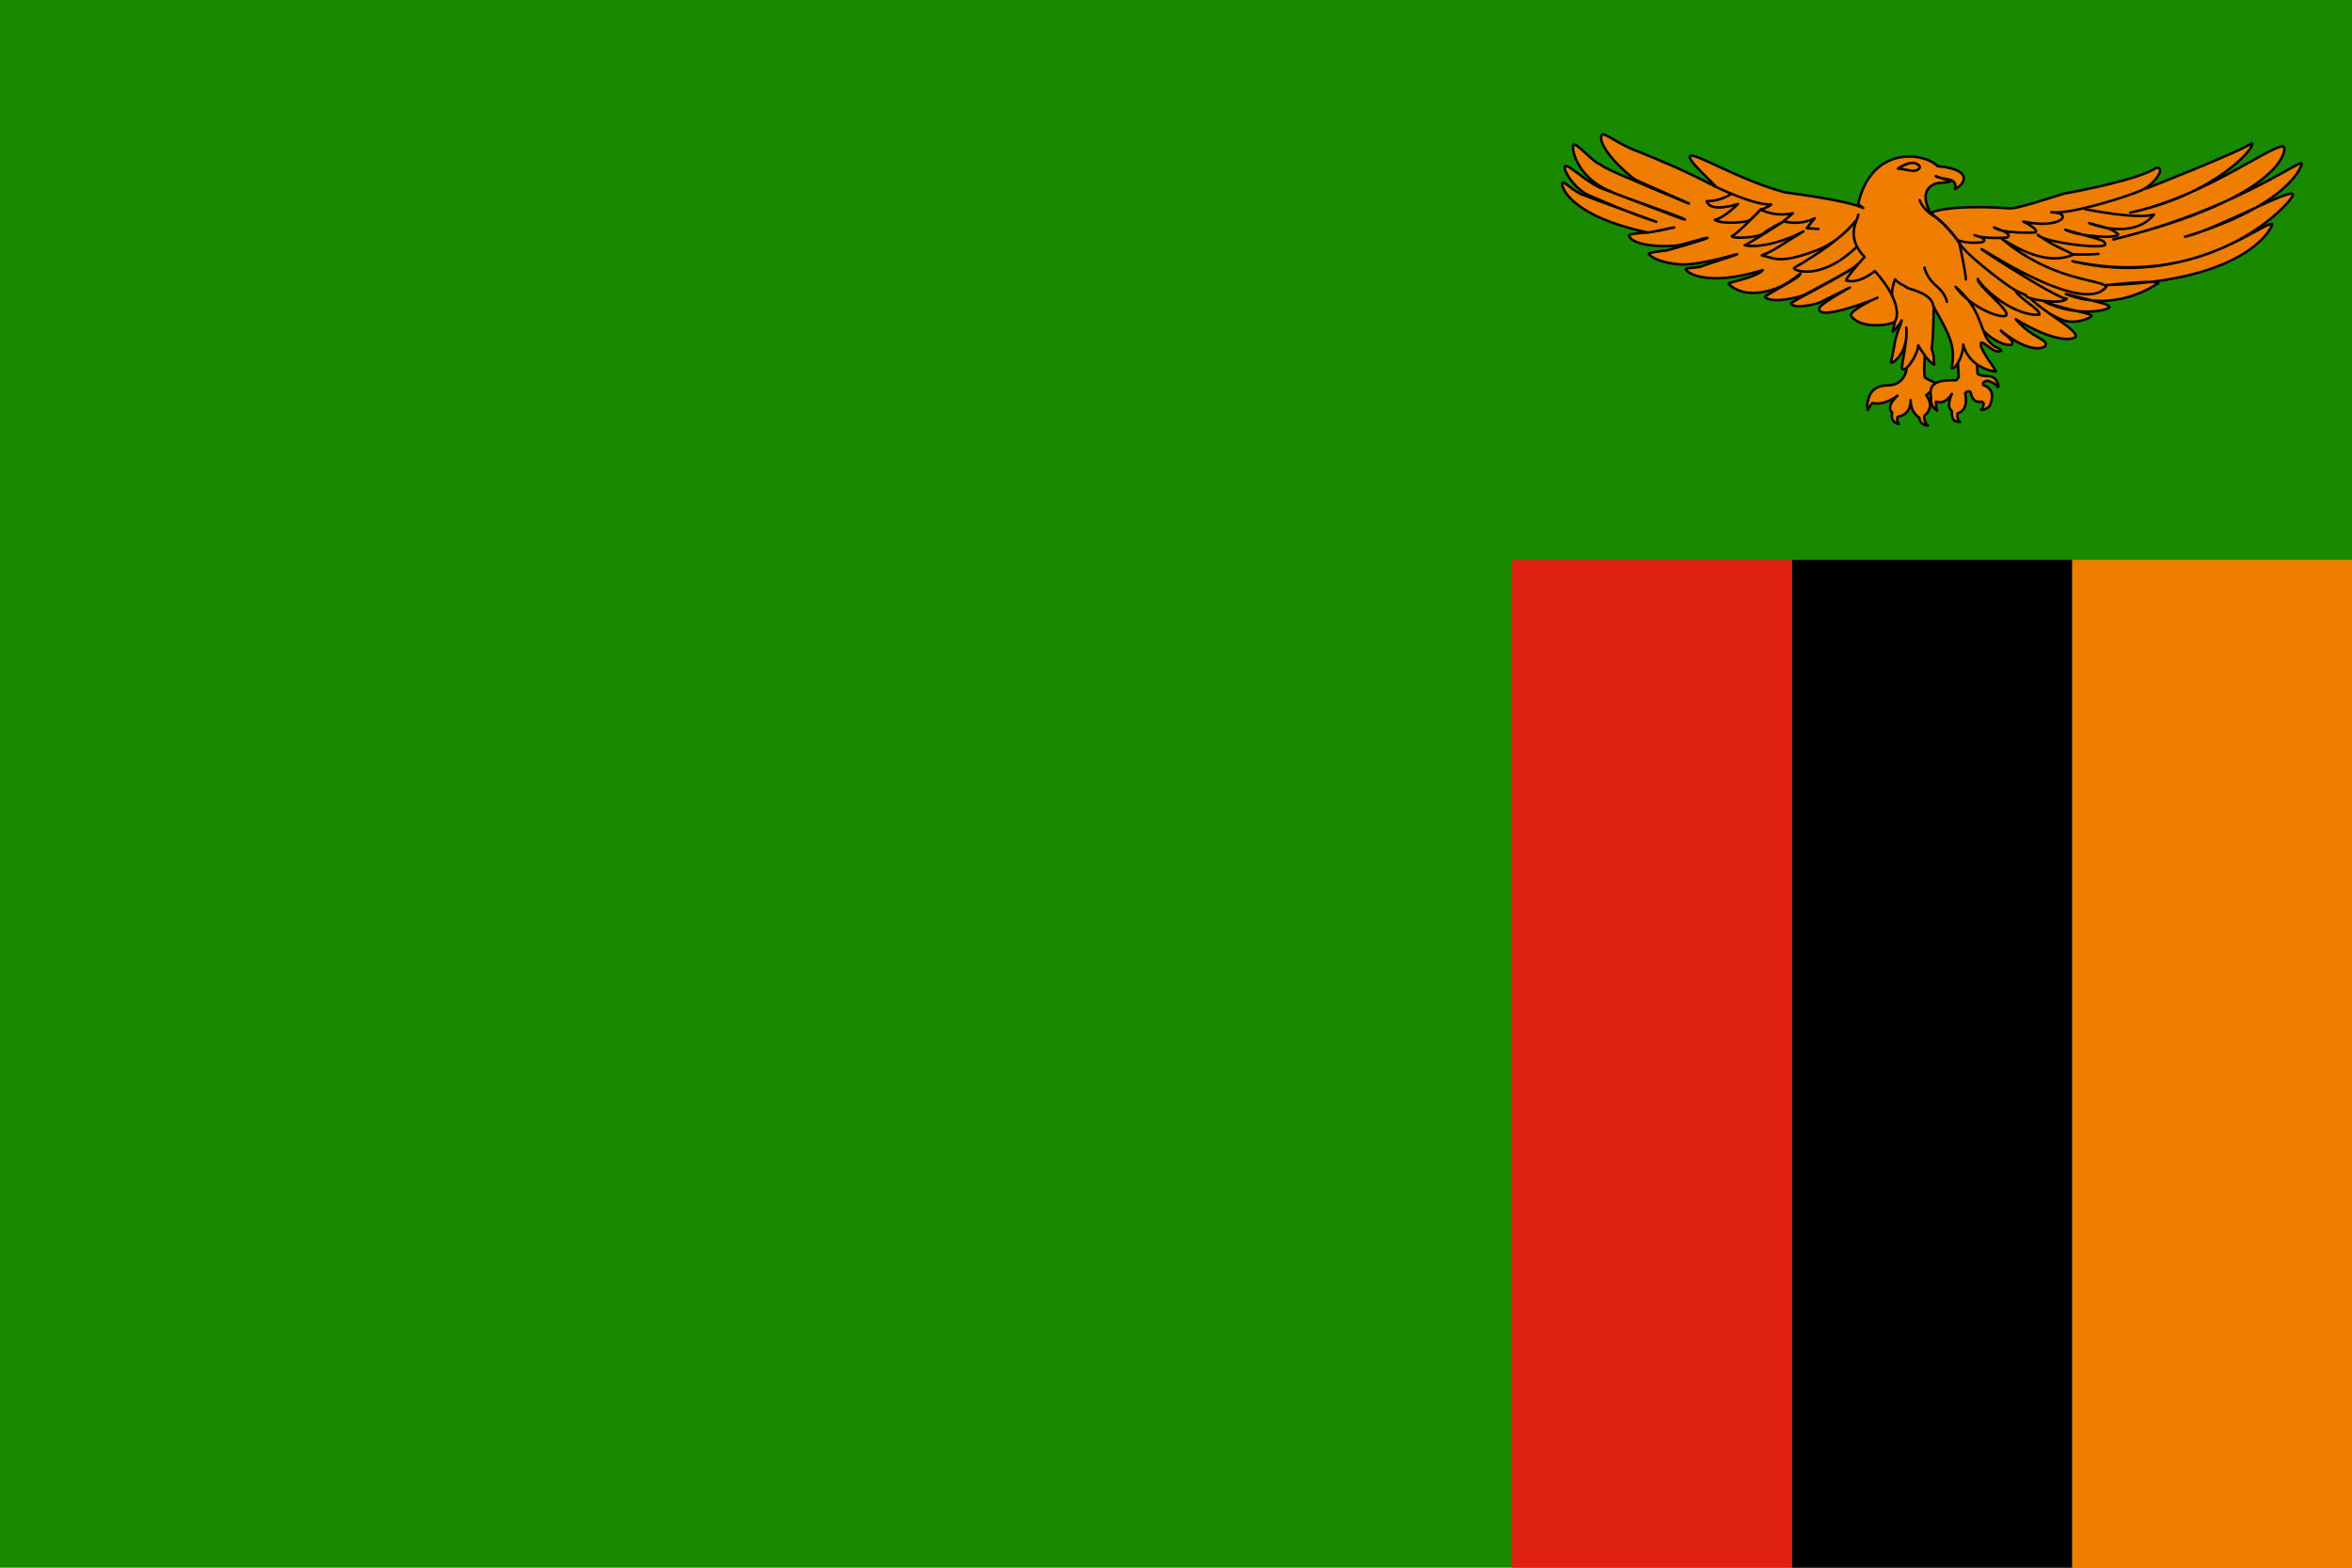
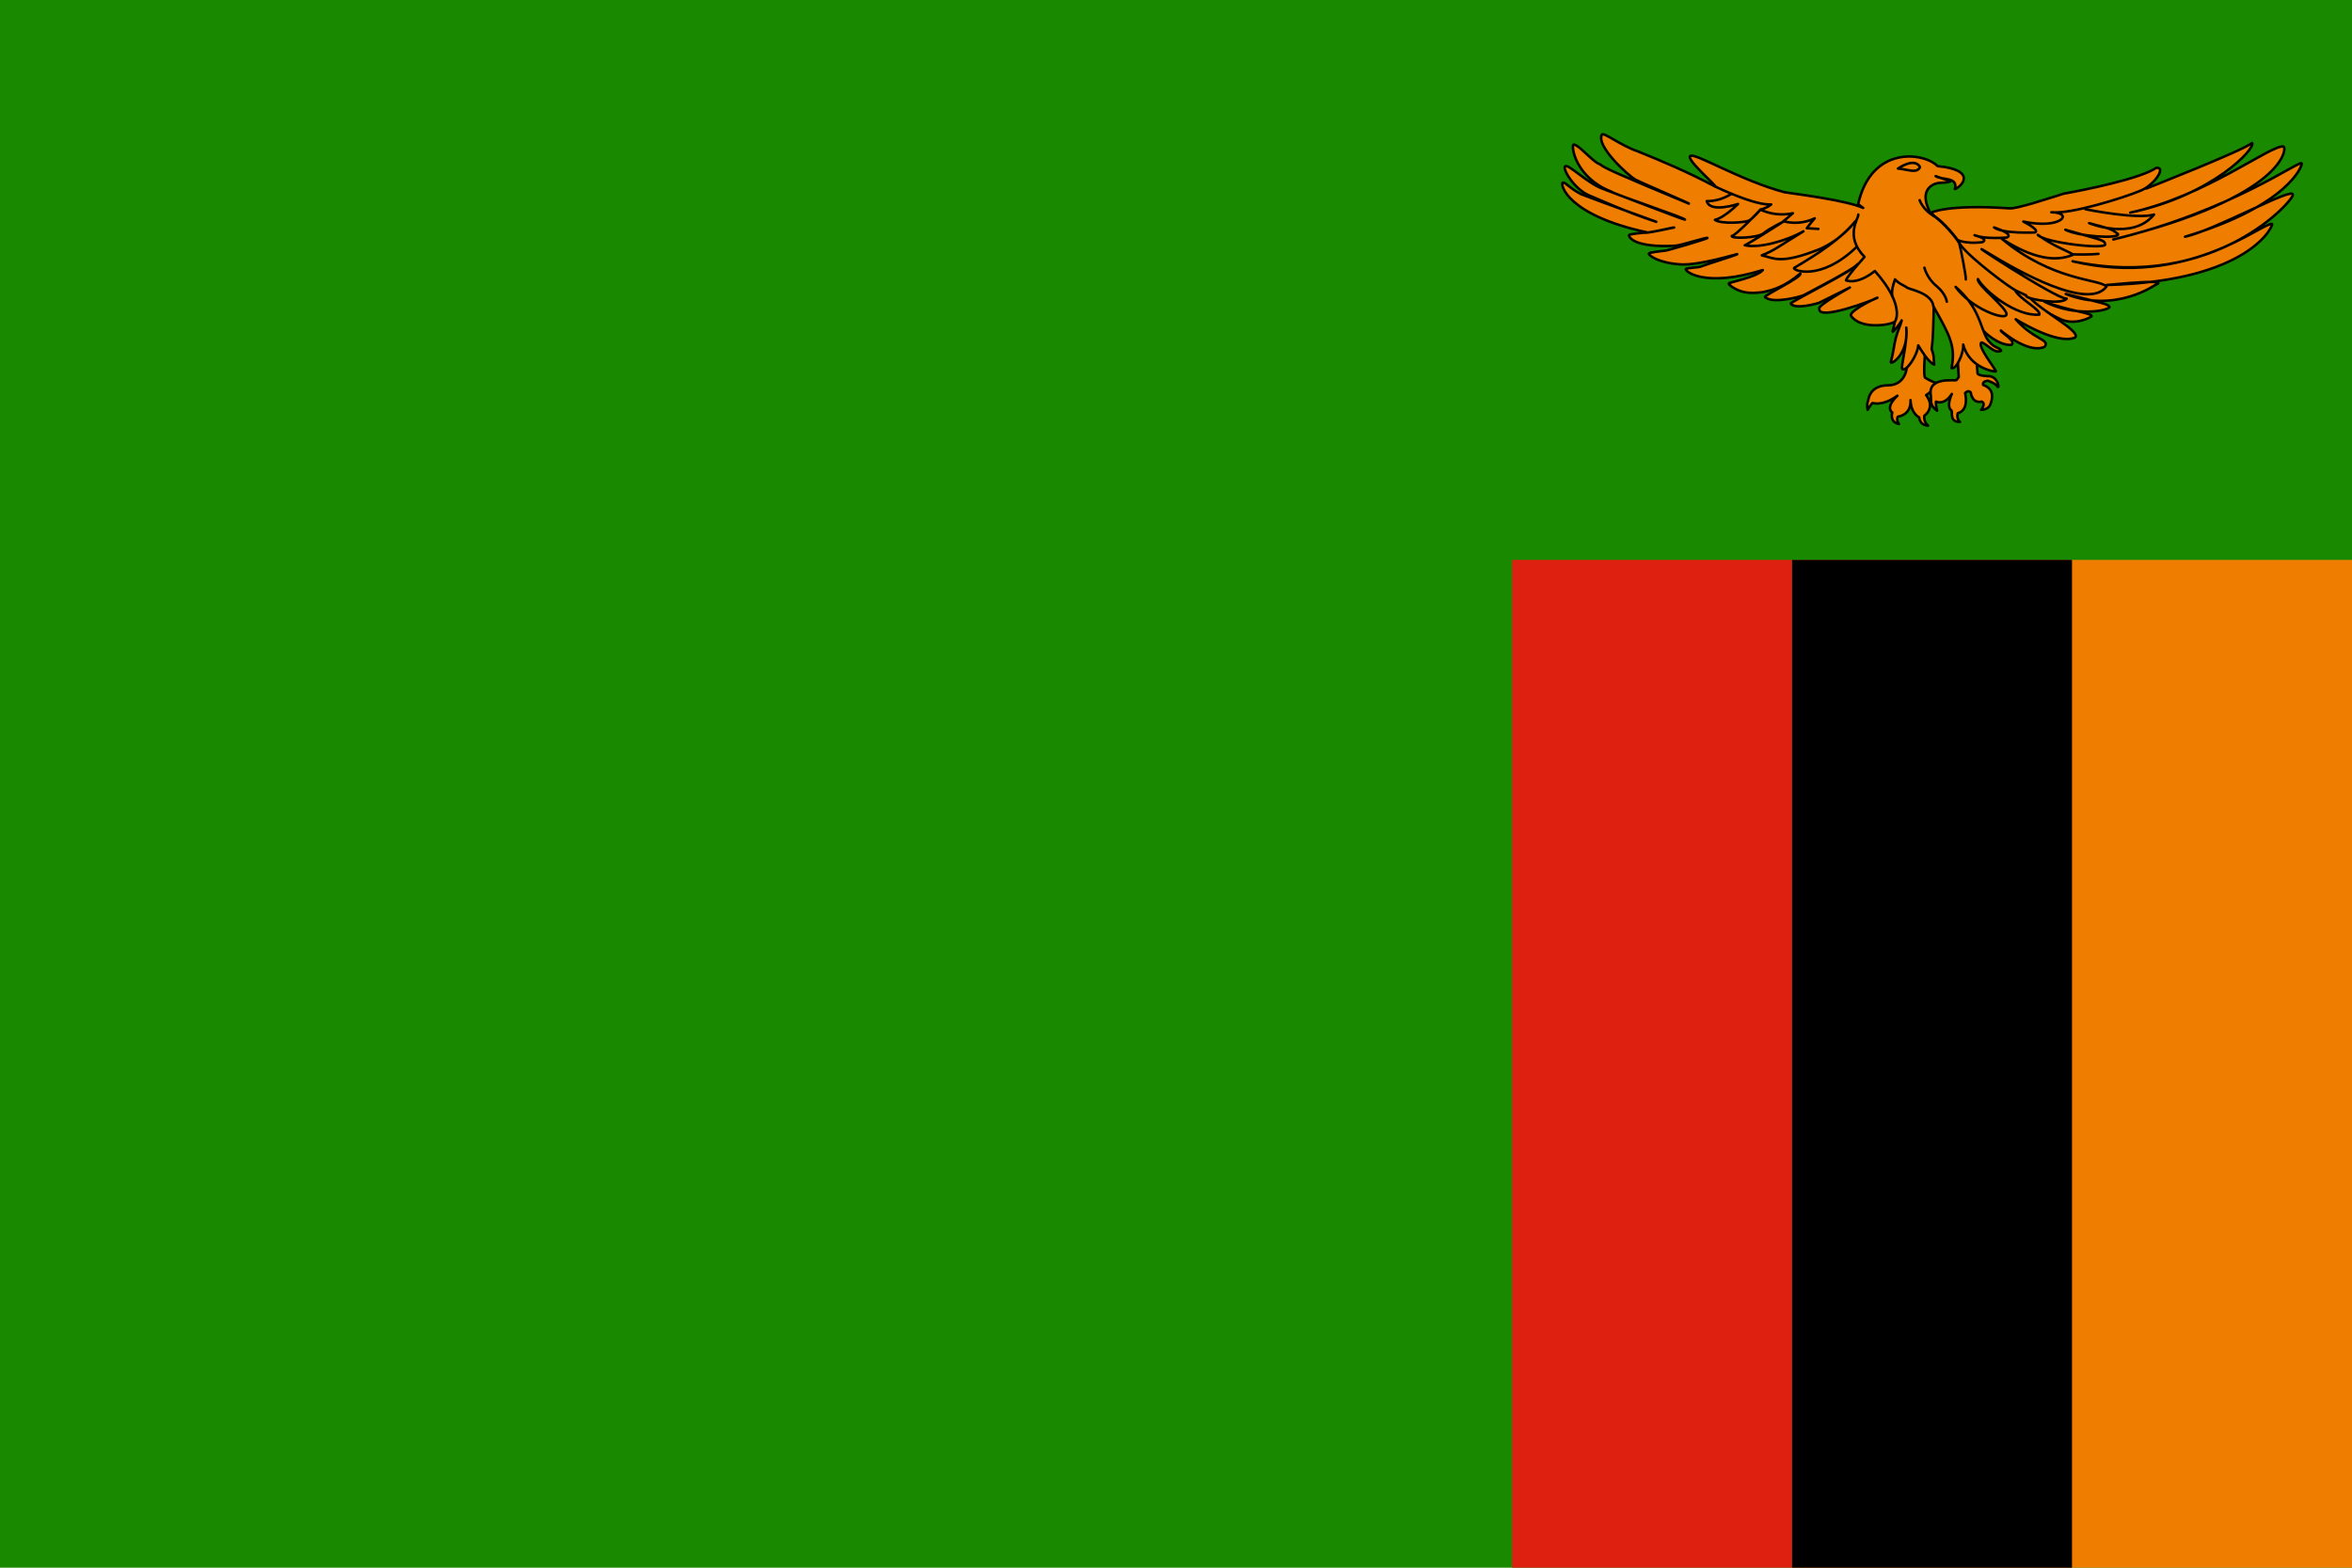
<svg xmlns="http://www.w3.org/2000/svg" viewBox="0 0 2100 1400">
-   <rect width="2100" height="1400" fill="#198a00" />
-   <rect x="1850" y="500" width="250" height="900" fill="#ef7d00" />
-   <rect x="1600" y="500" width="250" height="900" fill="#000" />
-   <rect x="1350" y="500" width="250" height="900" fill="#de2010" />
+   <path fill="#198a00" d="M0 0h2100v1400H0z" />
+   <path fill="#de2010" d="M1350 500h500v900h-500z" />
+   <path fill="#ef7d00" d="M1600 500h500v900h-500z" />
+   <path d="M1600 500h250v900h-250z" />
  <g fill="#ef7d00" stroke="#000" stroke-width="2.25" stroke-linecap="round" stroke-linejoin="round">
-     <path d="M 1916.425,168.334 C 1916.425,168.334 2002.427,134.629 2010.759,127.678 C 2014.549,131.848 1976.283,174.242 1902.028,189.879 C 1969.463,175.284 2027.051,129.416 2038.796,130.806 C 2042.206,131.501 2041.446,175.632 1886.873,213.855 C 1993.71,188.141 2055.843,140.883 2055.086,146.095 C 2055.843,147.138 2044.478,183.276 1950.901,211.423 C 1977.042,205.862 2047.888,166.249 2047.13,173.894 C 2049.403,177.022 1978.557,260.418 1850.504,233.315 C 1952.796,257.639 2019.094,198.913 2028.566,199.956 C 2030.461,200.303 2009.622,251.384 1880.813,254.511 C 1942.568,248.604 1924.759,254.163 1924.759,254.163 C 1924.759,254.163 1888.388,280.224 1844.442,262.504 C 1878.918,271.192 1882.706,271.538 1883.463,274.318 C 1881.191,277.792 1852.776,283.005 1825.499,269.452 C 1847.472,277.792 1867.173,279.183 1867.551,282.31 C 1867.173,283.352 1853.156,290.65 1840.654,285.438 C 1828.152,280.224 1712.978,215.245 1712.978,215.245 L 1909.227,165.902 z" />
-     <path d="M 1685.713,344.105 C 1668.456,344.105 1667.979,358.19 1667.979,358.19 C 1667.979,358.19 1666.555,359.207 1667.505,366.034 C 1670.354,361.385 1671.78,359.933 1671.78,359.933 C 1673.681,360.225 1681.596,362.402 1694.104,353.399 C 1682.703,364.289 1689.513,368.356 1689.513,368.356 C 1689.513,368.356 1686.822,376.924 1695.528,378.667 C 1692.838,375.181 1694.421,372.132 1694.421,372.132 C 1694.421,372.132 1706.612,370.971 1705.82,357.321 C 1706.296,369.662 1713.579,372.712 1713.579,372.712 C 1713.579,372.712 1713.579,379.537 1721.494,380.119 C 1717.221,376.633 1718.169,371.26 1718.169,371.26 C 1718.169,371.26 1728.461,364.435 1719.753,352.817 C 1724.978,350.057 1729.253,342.362 1729.253,342.362 C 1729.253,342.362 1722.129,339.602 1718.804,337.28 C 1717.219,334.229 1718.646,317.529 1718.646,317.529 L 1714.37,295.891 L 1702.178,329.584 C 1702.652,324.791 1702.97,344.105 1685.713,344.105 z" />
-     <path d="M 1770.944,295.514 C 1771.322,295.862 1783.826,308.72 1795.948,308.024 C 1800.493,304.55 1786.476,296.905 1786.476,295.167 C 1791.401,299.338 1812.238,315.668 1825.499,309.761 C 1830.802,302.812 1816.027,303.855 1799.736,285.09 C 1811.101,292.04 1839.517,307.329 1852.776,301.422 C 1858.461,295.862 1823.225,278.486 1811.48,264.935 L 1781.173,250.689 L 1739.877,281.616 z" />
-     <path d="M 1724.345,189.879 C 1724.345,189.879 1738.362,182.234 1794.433,186.056 C 1800.495,186.751 1832.697,175.979 1842.927,172.852 C 1859.216,170.072 1911.12,159.647 1925.139,149.917 C 1934.989,148.875 1922.485,166.597 1909.985,170.767 C 1896.723,176.327 1848.609,191.616 1831.56,189.531 C 1852.019,189.879 1840.654,205.168 1806.555,197.871 C 1822.847,206.21 1816.785,207.6 1816.785,207.6 C 1816.785,207.6 1787.993,208.99 1780.416,203.083 C 1799.738,209.685 1791.781,212.118 1791.781,212.118 C 1791.781,212.118 1772.081,213.855 1762.987,210.033 C 1777.004,213.855 1769.806,216.288 1769.806,216.288 C 1769.806,216.288 1758.442,218.025 1748.97,214.898 C 1739.499,211.77 1725.102,189.879 1724.345,189.879 z" />
-     <path d="M 1746.827,302.716 L 1748.887,336.698 C 1748.887,336.698 1747.778,338.441 1746.827,339.458 C 1745.877,340.474 1720.544,335.826 1724.028,353.543 C 1724.028,360.805 1724.186,362.692 1729.57,366.758 C 1728.144,361.966 1728.62,358.627 1728.62,358.627 C 1728.62,358.627 1735.744,362.548 1742.711,351.802 C 1737.962,362.402 1741.285,366.178 1742.394,366.469 C 1743.503,368.358 1740.495,376.924 1749.994,376.779 C 1746.353,373.584 1748.095,368.936 1748.095,368.936 C 1748.095,368.936 1758.07,367.486 1754.586,350.93 C 1758.228,347.59 1759.652,350.785 1759.652,350.785 C 1759.652,350.785 1760.76,360.659 1769.468,358.627 C 1773.428,360.659 1768.836,366.032 1768.836,366.032 C 1768.836,366.032 1775.168,366.178 1777.068,361.24 C 1778.969,356.303 1781.185,347.444 1770.734,343.814 C 1769.468,340.33 1774.852,340.039 1774.852,340.039 C 1774.852,340.039 1781.502,342.071 1783.401,345.121 C 1785.301,348.17 1784.668,337.135 1776.435,335.972 C 1766.302,335.681 1765.669,333.794 1765.669,333.359 C 1765.669,332.922 1763.928,308.672 1763.136,301.701 z" />
-     <path d="M 1782.069,331.675 C 1782.193,330.117 1764.783,308.616 1769.2,305.837 C 1773.615,306.67 1780.856,316.45 1786.722,313.275 C 1784.944,309.464 1779.704,311.61 1773.753,301.852 C 1767.804,290.82 1766.935,274.259 1746.098,256.194 C 1759.588,275.31 1790.19,286.516 1791.486,280.942 C 1792.782,275.368 1764.54,254.289 1765.987,249.209 C 1771.603,259.642 1799.961,282.887 1820.854,280.962 C 1822.286,276.487 1803.745,267.454 1798.973,259.02 C 1785.626,250.796 1749.908,222.558 1749.193,216.009 C 1736.195,198.622 1728.082,193.362 1724.303,191.36 C 1722.843,189.782 1722.477,188.274 1722.191,187.315 C 1714.123,169.869 1724.81,164.204 1731.065,163.366 C 1736.212,162.842 1737.707,163.548 1741.411,161.903 C 1737.025,160.329 1732.64,158.857 1728.255,157.284 C 1733.974,161.131 1748.581,157.744 1745.414,168.825 C 1751.818,166.59 1765.445,151.721 1729.971,148.365 C 1718.426,136.218 1670.962,129.237 1659.082,182.253 C 1660.03,182.996 1660.527,183.607 1663.546,185.675 C 1648.557,179.012 1608.125,173.873 1593.554,171.714 C 1554.19,161.297 1513.31,136.194 1509.38,139.281 C 1504.124,141.421 1533.164,166.201 1531.654,166.749 C 1506.475,153.283 1483.472,143.743 1462.069,135.062 C 1447.011,129.899 1431.93,117.88 1430.267,120.166 C 1424.725,130.695 1454.408,157.162 1459.929,160.276 C 1465.452,163.254 1508.876,181.729 1508.236,181.96 C 1442.83,154.731 1431.864,149.795 1428.582,146.655 C 1422.818,145.464 1408.775,128.074 1404.861,129.192 C 1402.719,131.123 1407.016,158.601 1438.226,170.936 C 1443.313,174.336 1505.127,194.675 1504.521,196.269 C 1504.37,196.668 1433.723,169.526 1430.979,168.555 C 1417.358,163.656 1400.645,146.485 1397.52,148.416 C 1394.538,150.168 1405.225,168.754 1418.988,174.583 C 1426.203,177.503 1453.875,190.075 1478.807,198.076 C 1480.398,198.603 1433.992,181.935 1411.681,173.383 C 1401.565,168.234 1396.801,161.815 1395.26,163.196 C 1392.981,164.577 1398.943,192.033 1470.64,207.525 C 1472.529,208.263 1495.878,202.452 1494.724,203.223 C 1494.435,203.416 1471.538,207.988 1469.309,207.831 C 1467.325,207.553 1454.781,209.193 1454.554,209.79 C 1453.796,211.647 1459.099,221.478 1496.118,219.428 C 1500.851,219.167 1526.534,210.849 1524.376,212.638 C 1523.297,213.534 1489.403,223.635 1486.822,223.834 C 1484.58,224.125 1472.673,225.267 1472.233,226.429 C 1471.695,228.013 1481.046,235.01 1500.926,236.131 C 1518.528,236.988 1551.975,226.266 1551.304,226.961 C 1550.633,227.656 1519.06,237.579 1518.234,238.184 C 1517.092,238.777 1505.53,239.352 1505.125,240.166 C 1504.182,242.192 1521.802,257.304 1573.911,241.176 C 1568.676,247.662 1543.418,252.097 1543.454,253.265 C 1543.337,254.113 1549.019,259.148 1557.85,260.95 C 1562.265,261.851 1568.31,261.667 1573.832,260.867 C 1583.75,259.046 1594.202,255.447 1607.482,244.189 C 1609.069,247.722 1574.308,263.857 1575.94,265.396 C 1583.477,271.807 1608.516,264.569 1610.156,263.729 C 1611.797,262.887 1658.371,238.799 1658.211,236.011 C 1658.934,239.584 1598.165,269.87 1598.821,271.112 C 1602.722,276.821 1623.481,270.812 1624.473,270.287 C 1625.463,269.764 1650.966,257.127 1651.665,256.755 C 1652.362,256.382 1621.692,273.219 1624.424,275.782 C 1623.104,286.715 1672.323,268.236 1676.18,265.935 C 1678.109,264.784 1652.536,276.248 1652.468,281.694 C 1660.703,294.464 1687.071,290.413 1691.138,287.604 C 1693.173,286.199 1688.745,297.09 1690.171,296.101 C 1690.668,295.896 1695.906,290.215 1697.92,286.103 C 1697.278,289.671 1694.387,295.292 1692.7,301.741 C 1691.012,308.19 1690.528,315.467 1688.21,323.199 C 1687.679,326.595 1704.458,316.559 1702.021,292.568 C 1703.457,305.047 1696.722,328.381 1698.485,329.594 C 1702.01,332.02 1711.756,317.973 1712.74,308.474 C 1715.634,313.272 1721.708,323.287 1726.933,325.591 C 1726.364,318.333 1727.033,318.666 1724.681,311.532 C 1726.038,302.061 1726.227,288.954 1726.555,274.153 C 1740.754,299.1 1746.417,309.635 1742.45,328.74 C 1746.672,330.355 1753.417,315.405 1752.872,307.71 C 1758.294,329.091 1781.697,332.297 1782.069,331.675 z" />
-     <path d="M 1545.575,173.288 C 1545.575,173.288 1535.911,179.985 1523.884,179.591 C 1526.891,190.622 1551.803,182.152 1551.803,182.152 C 1551.803,182.152 1539.776,194.364 1531.186,196.334 C 1536.34,200.273 1558.031,198.895 1561.683,196.925 C 1565.333,194.955 1571.776,187.273 1571.776,187.273 C 1571.776,187.273 1549.441,210.91 1546.219,210.713 C 1545.79,213.471 1569.628,212.486 1574.568,208.35 C 1579.507,204.213 1591.963,198.107 1591.963,198.107 C 1591.963,198.107 1559.32,218.986 1557.816,218.986 C 1570.057,221.941 1594.54,215.441 1610.218,206.577 C 1587.023,220.759 1584.877,223.32 1573.065,228.047 C 1583.589,230.214 1588.956,236.715 1624.607,222.532 C 1645.01,213.668 1656.605,197.516 1656.605,197.516 C 1643.935,213.077 1623.961,226.276 1601.843,239.276 C 1600.553,241.639 1625.465,251.29 1657.249,220.956" />
-     <path d="M 1718.241,239.078 C 1718.241,239.078 1720.389,248.336 1728.979,255.428 C 1737.571,262.518 1738.215,269.412 1738.215,269.412" />
-     <path d="M 1713.947,178.803 C 1713.947,178.803 1716.953,187.076 1725.758,192.395 C 1734.779,197.713 1748.31,214.456 1749.383,217.411 C 1750.422,220.987 1755.61,246.761 1755.181,249.517" />
-     <path d="M 1659.184,191.606 C 1659.828,194.758 1646.512,210.713 1664.766,229.426 C 1648.229,247.941 1648.231,250.306 1648.231,250.306 C 1648.231,250.306 1657.465,255.033 1674.002,242.032 C 1701.275,272.762 1692.187,286.824 1692.187,286.824" />
-     <path d="M 1690.014,265.131 C 1690.014,265.131 1687.502,261.83 1691.981,249.504 C 1696.014,253.96 1700.499,254.911 1702.465,256.715 C 1704.43,258.519 1725.023,261.253 1726.332,273.876" />
-     <path d="M 1714.223,149.432 C 1714.223,148.505 1710.076,140.344 1694.607,150.545 C 1702.898,151.009 1711.087,155.367 1714.223,149.432 z" />
-     <path d="M 1861.869,186.751 C 1862.626,187.099 1908.09,196.133 1923.244,191.616 C 1903.922,215.245 1865.279,199.261 1865.279,199.261 C 1884.221,204.473 1884.98,204.126 1891.04,208.99 C 1892.935,213.508 1856.186,211.423 1844.062,205.168 C 1877.781,214.898 1878.538,214.203 1879.676,218.025 C 1881.193,223.237 1824.362,216.635 1819.437,209.685 C 1834.592,220.457 1842.927,222.542 1851.261,227.407 C 1841.032,231.577 1822.09,235.746 1787.234,213.16 C 1833.075,251.384 1874.371,248.951 1880.813,255.901 C 1864.901,277.445 1803.146,243.044 1774.731,225.67 C 1746.317,208.295 1836.864,267.716 1845.201,266.673 C 1841.032,272.58 1811.103,267.368 1809.208,264.588" />
-     <path d="M 1873.613,226.712 C 1868.311,227.407 1852.399,227.407 1850.126,227.06" />
-     <path d="M 1532.26,166.984 C 1532.26,166.984 1566.836,183.727 1581.439,182.546 C 1577.574,185.894 1571.774,187.273 1571.774,187.273 C 1575.426,188.652 1585.52,193.576 1600.768,190.425 C 1597.117,193.773 1592.392,197.516 1592.392,197.516 C 1592.392,197.516 1605.493,202.046 1620.311,194.955 C 1615.802,200.076 1613.223,203.819 1613.223,203.819 L 1623.532,204.41" />
+     <path d="M1916.425 168.334s86.002-33.706 94.334-40.656c3.79 4.17-34.476 46.564-108.731 62.2 67.435-14.594 125.023-60.462 136.768-59.072 3.41.695 2.65 44.826-151.923 83.05 106.837-25.715 168.97-72.973 168.213-67.76.757 1.042-10.608 37.18-104.185 65.327 26.141-5.56 96.987-45.174 96.23-37.529 2.272 3.128-68.574 86.524-196.627 59.421 102.292 24.324 168.59-34.402 178.062-33.36 1.895.348-18.944 51.429-147.753 54.556 61.755-5.907 43.946-.348 43.946-.348s-36.37 26.061-80.317 8.341c34.476 8.688 38.264 9.034 39.021 11.814-2.272 3.474-30.687 8.687-57.964-4.866 21.973 8.34 41.674 9.73 42.052 12.858-.378 1.042-14.395 8.34-26.897 3.128-12.502-5.214-127.676-70.193-127.676-70.193l196.249-49.343zm-230.712 175.771c-17.257 0-17.734 14.085-17.734 14.085s-1.424 1.017-.474 7.844c2.85-4.649 4.275-6.1 4.275-6.1 1.9.29 9.816 2.468 22.324-6.535-11.4 10.89-4.59 14.957-4.59 14.957s-2.692 8.568 6.014 10.311c-2.69-3.486-1.107-6.535-1.107-6.535s12.19-1.161 11.4-14.811c.475 12.341 7.758 15.391 7.758 15.391s0 6.825 7.915 7.407c-4.273-3.486-3.325-8.859-3.325-8.859s10.292-6.825 1.584-18.443c5.225-2.76 9.5-10.455 9.5-10.455s-7.124-2.76-10.449-5.082c-1.585-3.051-.158-19.75-.158-19.75l-4.276-21.639-12.192 33.693c.474-4.793.792 14.521-16.465 14.521z" />
+     <path d="M1770.944 295.514c.378.348 12.882 13.206 25.004 12.51 4.545-3.474-9.472-11.119-9.472-12.857 4.925 4.17 25.762 20.501 39.023 14.594 5.303-6.95-9.472-5.906-25.763-24.671 11.365 6.95 39.78 22.239 53.04 16.332 5.685-5.56-29.551-22.936-41.296-36.487l-30.307-14.246-41.296 30.927zm-46.599-105.635s14.017-7.645 70.088-3.823c6.062.695 38.264-10.077 48.494-13.204 16.29-2.78 68.193-13.205 82.212-22.935 9.85-1.042-2.654 16.68-15.154 20.85-13.262 5.56-61.376 20.849-78.425 18.764 20.459.348 9.094 15.637-25.005 8.34 16.292 8.34 10.23 9.73 10.23 9.73s-28.792 1.39-36.37-4.518c19.323 6.602 11.366 9.035 11.366 9.035s-19.7 1.737-28.794-2.085c14.017 3.822 6.82 6.255 6.82 6.255s-11.365 1.737-20.837-1.39c-9.47-3.128-23.868-25.02-24.625-25.02zm22.482 112.837l2.06 33.982s-1.11 1.743-2.06 2.76c-.95 1.016-26.283-3.632-22.8 14.085 0 7.262.16 9.149 5.543 13.215-1.426-4.792-.95-8.131-.95-8.131s7.124 3.921 14.091-6.825c-4.75 10.6-1.426 14.376-.317 14.667 1.109 1.889-1.899 10.455 7.6 10.31-3.64-3.195-1.9-7.843-1.9-7.843s9.976-1.45 6.492-18.006c3.642-3.34 5.066-.145 5.066-.145s1.108 9.874 9.816 7.842c3.96 2.032-.632 7.405-.632 7.405s6.332.146 8.232-4.792c1.9-4.937 4.117-13.796-6.334-17.426-1.266-3.484 4.118-3.775 4.118-3.775s6.65 2.032 8.549 5.082c1.9 3.05 1.267-7.986-6.966-9.149-10.133-.291-10.766-2.178-10.766-2.613 0-.437-1.741-24.687-2.533-31.658z" />
+     <path d="M1782.069 331.675c.124-1.558-17.286-23.059-12.869-25.838 4.415.833 11.656 10.613 17.522 7.438-1.778-3.811-7.018-1.665-12.97-11.423-5.948-11.032-6.817-27.593-27.654-45.658 13.49 19.116 44.092 30.322 45.388 24.748 1.296-5.575-26.946-26.653-25.5-31.733 5.617 10.433 33.975 33.678 54.868 31.753 1.432-4.475-17.11-13.508-21.881-21.942-13.347-8.224-49.065-36.462-49.78-43.011-12.998-17.387-21.111-22.647-24.89-24.65-1.46-1.577-1.826-3.085-2.112-4.044-8.068-17.446 2.619-23.11 8.874-23.949 5.147-.524 6.642.182 10.346-1.463-4.386-1.574-8.77-3.046-13.156-4.62 5.719 3.848 20.325.46 17.16 11.542 6.403-2.235 20.03-17.104-15.444-20.46-11.545-12.147-59.009-19.128-70.89 33.888.95.743 1.446 1.354 4.465 3.422-14.989-6.663-55.421-11.802-69.992-13.961-39.364-10.417-80.244-35.52-84.174-32.433-5.256 2.14 23.784 26.92 22.274 27.468-25.18-13.466-48.182-23.006-69.585-31.687-15.058-5.163-30.14-17.182-31.802-14.896-5.542 10.53 24.14 36.996 29.662 40.11 5.523 2.978 48.947 21.453 48.307 21.684-65.406-27.229-76.372-32.165-79.654-35.305-5.764-1.19-19.807-18.581-23.72-17.463-2.143 1.93 2.154 29.41 33.364 41.744 5.087 3.4 66.9 23.739 66.295 25.333-.15.399-70.798-26.743-73.542-27.714-13.621-4.899-30.334-22.07-33.459-20.14-2.982 1.753 7.705 20.339 21.468 26.168 7.215 2.92 34.887 15.492 59.819 23.493 1.591.527-44.815-16.141-67.126-24.693-10.116-5.15-14.88-11.568-16.42-10.187-2.28 1.38 3.682 28.837 75.38 44.33 1.888.737 25.237-5.074 24.083-4.303-.289.193-23.186 4.765-25.415 4.608-1.984-.278-14.528 1.362-14.755 1.959-.758 1.857 4.545 11.688 41.564 9.638 4.733-.261 30.416-8.579 28.258-6.79-1.08.896-34.973 10.997-37.554 11.196-2.242.291-14.15 1.433-14.59 2.595-.537 1.584 8.814 8.58 28.694 9.702 17.602.857 51.05-9.865 50.378-9.17-.67.695-32.244 10.618-33.07 11.223-1.142.593-12.704 1.168-13.11 1.982-.942 2.026 16.678 17.138 68.787 1.01-5.235 6.486-30.493 10.921-30.457 12.09-.117.847 5.565 5.882 14.396 7.684 4.415.9 10.46.717 15.982-.083 9.918-1.821 20.37-5.42 33.65-16.678 1.587 3.533-33.174 19.668-31.542 21.207 7.537 6.41 32.576-.827 34.216-1.667 1.641-.842 48.215-24.93 48.055-27.718.723 3.573-60.046 33.859-59.39 35.101 3.9 5.71 24.66-.3 25.652-.825.99-.523 26.493-13.16 27.192-13.532.697-.373-29.973 16.464-27.24 19.027-1.321 10.933 47.898-7.546 51.755-9.847 1.929-1.15-23.644 10.313-23.712 15.759 8.235 12.77 34.603 8.719 38.67 5.91 2.035-1.405-2.393 9.486-.967 8.497.497-.205 5.735-5.886 7.75-9.998-.643 3.568-3.534 9.189-5.22 15.638-1.69 6.449-2.173 13.726-4.49 21.458-.532 3.396 16.247-6.64 13.81-30.631 1.436 12.479-5.299 35.813-3.536 37.026 3.525 2.426 13.27-11.621 14.255-21.12 2.894 4.798 8.968 14.813 14.193 17.117-.569-7.258.1-6.925-2.252-14.059 1.357-9.47 1.546-22.578 1.874-37.38 14.199 24.948 19.862 35.483 15.895 54.588 4.222 1.615 10.966-13.335 10.422-21.03 5.422 21.381 28.825 24.587 29.197 23.965z" />
+     <path d="M1545.575 173.288s-9.664 6.697-21.69 6.303c3.006 11.03 27.918 2.56 27.918 2.56s-12.027 12.213-20.617 14.183c5.154 3.94 26.845 2.56 30.497.591 3.65-1.97 10.093-9.652 10.093-9.652s-22.335 23.637-25.557 23.44c-.43 2.758 23.41 1.773 28.35-2.363 4.938-4.137 17.394-10.243 17.394-10.243s-32.643 20.88-34.147 20.88c12.241 2.954 36.724-3.546 52.402-12.41-23.195 14.182-25.34 16.743-37.153 21.47 10.524 2.167 15.89 8.668 51.542-5.515 20.403-8.864 31.998-25.016 31.998-25.016-12.67 15.561-32.644 28.76-54.762 41.76-1.29 2.363 23.622 12.014 55.406-18.32m60.992 18.122s2.148 9.258 10.738 16.35c8.592 7.09 9.236 13.984 9.236 13.984m-24.268-90.609s3.006 8.273 11.811 13.592c9.02 5.318 22.552 22.06 23.625 25.016 1.04 3.576 6.227 29.35 5.798 32.106" />
+     <path d="M1659.184 191.606c.644 3.152-12.672 19.107 5.582 37.82-16.537 18.515-16.535 20.88-16.535 20.88s9.234 4.727 25.77-8.274c27.274 30.73 18.186 44.792 18.186 44.792" />
+     <path d="M1690.014 265.13s-2.512-3.3 1.967-15.626c4.033 4.456 8.518 5.407 10.484 7.211 1.965 1.804 22.558 4.538 23.867 17.16m-12.109-124.443c0-.927-4.147-9.088-19.616 1.113 8.29.464 16.48 4.822 19.616-1.113zm147.646 37.319c.757.348 46.22 9.382 61.375 4.865-19.322 23.63-57.965 7.645-57.965 7.645 18.942 5.212 19.701 4.865 25.761 9.73 1.895 4.517-34.854 2.432-46.978-3.823 33.719 9.73 34.476 9.035 35.614 12.857 1.517 5.212-55.314-1.39-60.239-8.34 15.155 10.772 23.49 12.857 31.824 17.722-10.23 4.17-29.171 8.339-64.027-14.247 45.84 38.224 87.137 35.79 93.579 42.74-15.912 21.545-77.667-12.856-106.082-30.23-28.414-17.375 62.133 42.046 70.47 41.003-4.17 5.907-34.098.695-35.993-2.085m64.405-37.876c-5.302.695-21.214.695-23.487.348m-317.866-60.076s34.576 16.743 49.18 15.562c-3.866 3.348-9.666 4.727-9.666 4.727 3.652 1.379 13.746 6.303 28.995 3.152-3.652 3.348-8.377 7.091-8.377 7.091s13.101 4.53 27.92-2.56c-4.51 5.12-7.089 8.863-7.089 8.863l10.31.591" />
  </g>
</svg>
